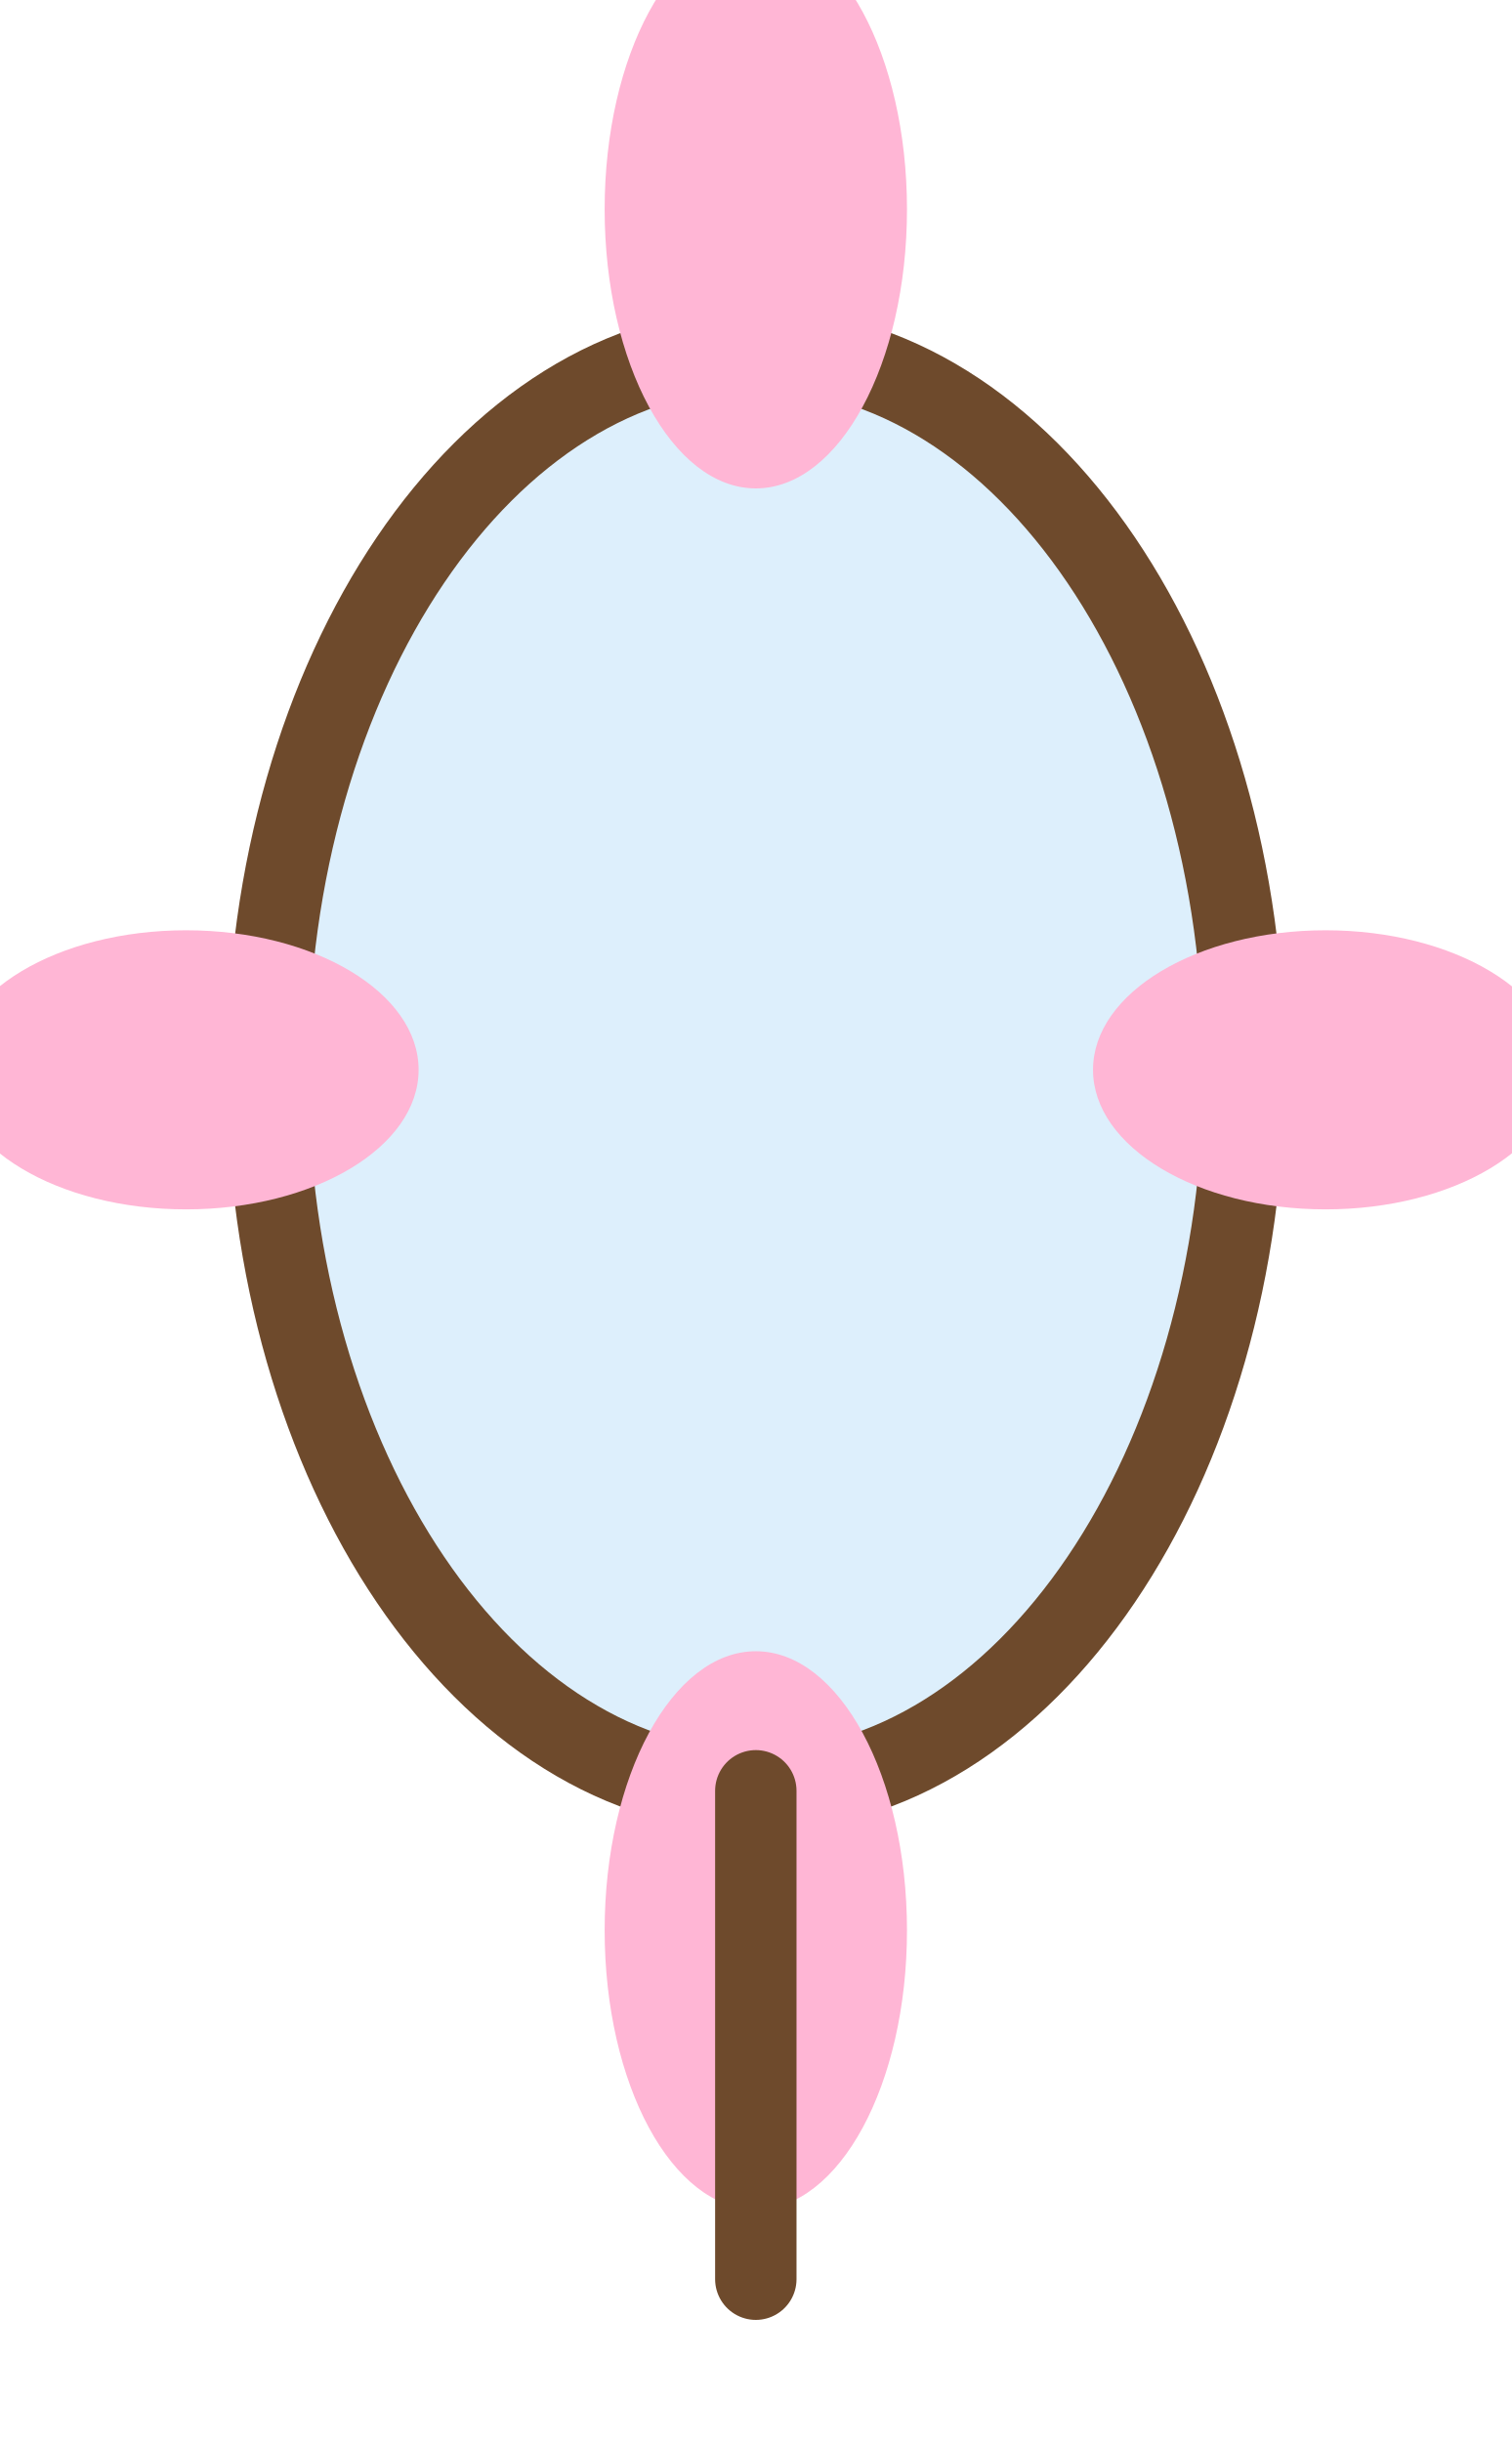
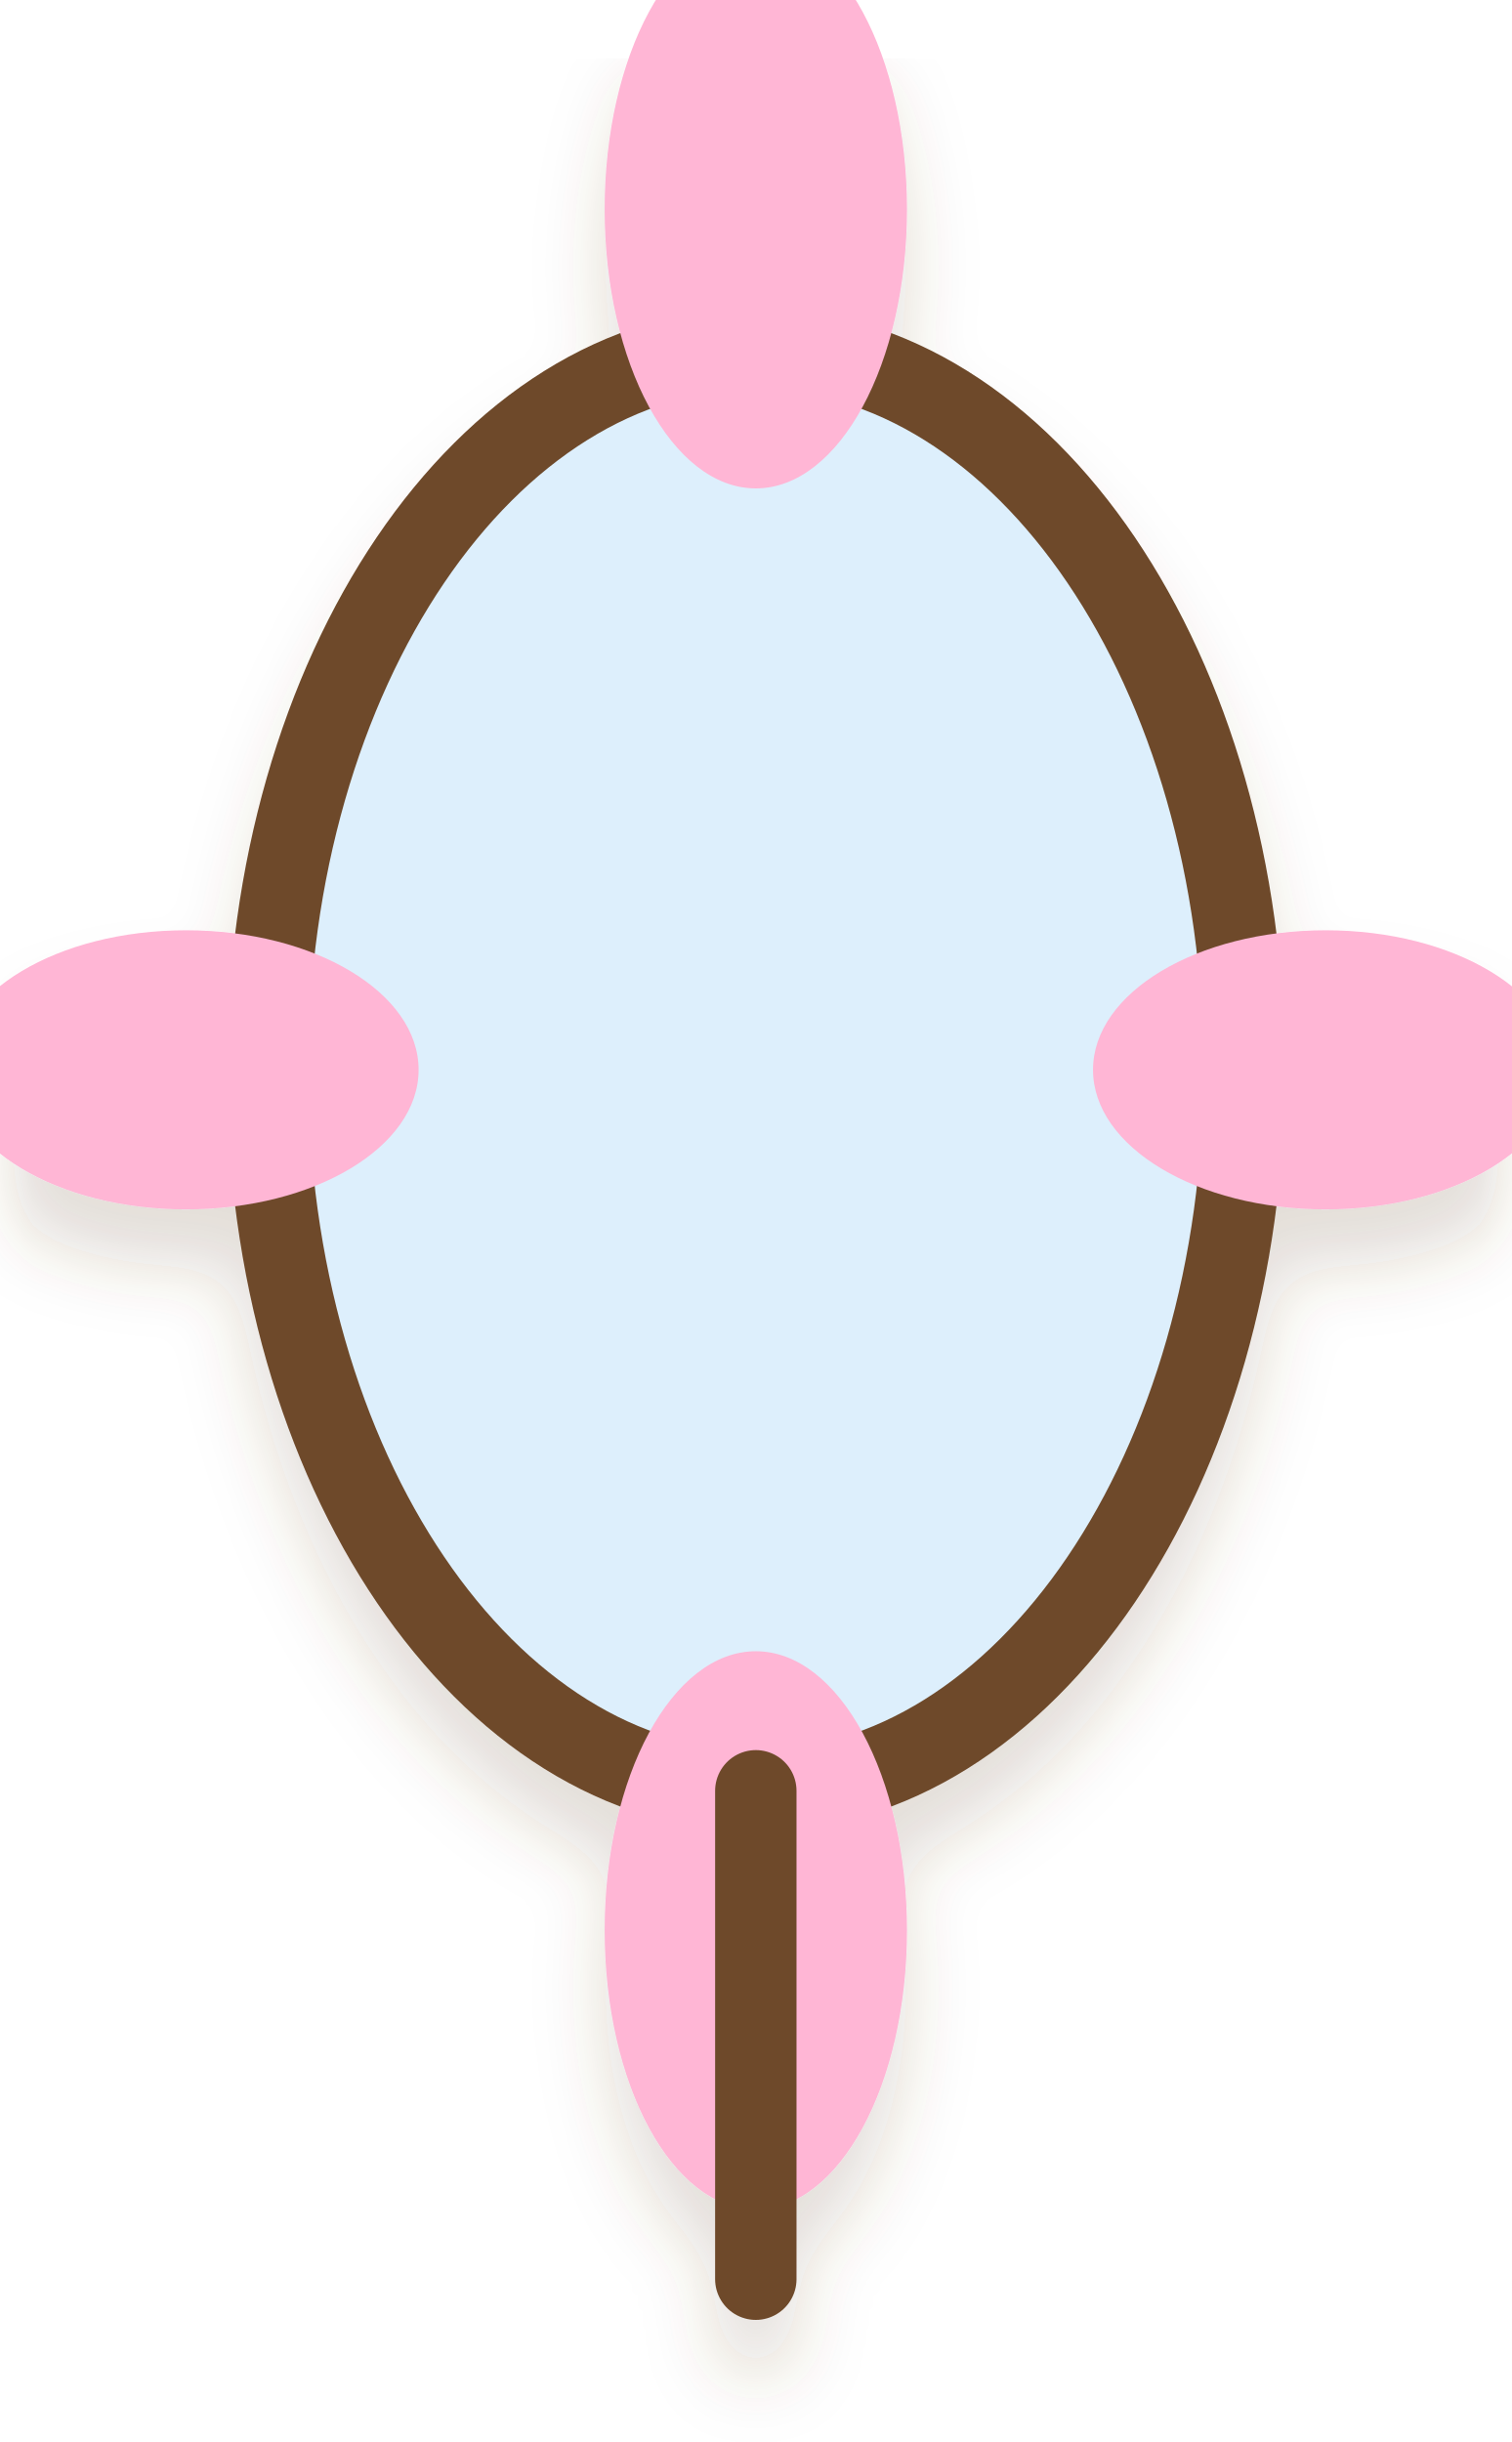
<svg xmlns="http://www.w3.org/2000/svg" width="130" height="210" viewBox="0 0 130 210">
-   <ellipse cx="65" cy="92" rx="42" ry="62" fill="#DDEFFC" stroke="#6E4A2C" stroke-width="7" />
-   <g fill="#FFB6D5">
-     <ellipse cx="65" cy="18" rx="13" ry="24" />
-     <ellipse cx="65" cy="166" rx="13" ry="24" />
-     <ellipse cx="16" cy="92" rx="20" ry="12" />
-     <ellipse cx="114" cy="92" rx="20" ry="12" />
+   <defs>
+     <filter id="soft-shadow" x="-18%" y="-18%" width="136%" height="136%">
+       <feDropShadow dx="0" dy="5" stdDeviation="3" flood-color="#6E4A2C" flood-opacity="0.18" />
+     </filter>
+   </defs>
+   <g filter="url(#soft-shadow)" stroke-linecap="round" stroke-linejoin="round">
+     <ellipse cx="65" cy="92" rx="42" ry="62" fill="#DDEFFC" stroke="#6E4A2C" stroke-width="7" />
+     <g fill="#FFB6D5">
+       <ellipse cx="65" cy="18" rx="13" ry="24" />
+       <ellipse cx="65" cy="166" rx="13" ry="24" />
+       <ellipse cx="16" cy="92" rx="20" ry="12" />
+       <ellipse cx="114" cy="92" rx="20" ry="12" />
+     </g>
+     <path d="M65 154 L65 196" stroke="#6E4A2C" stroke-width="7" stroke-linecap="round" />
  </g>
-   <path d="M65 154 L65 196" stroke="#6E4A2C" stroke-width="7" stroke-linecap="round" />
</svg>
